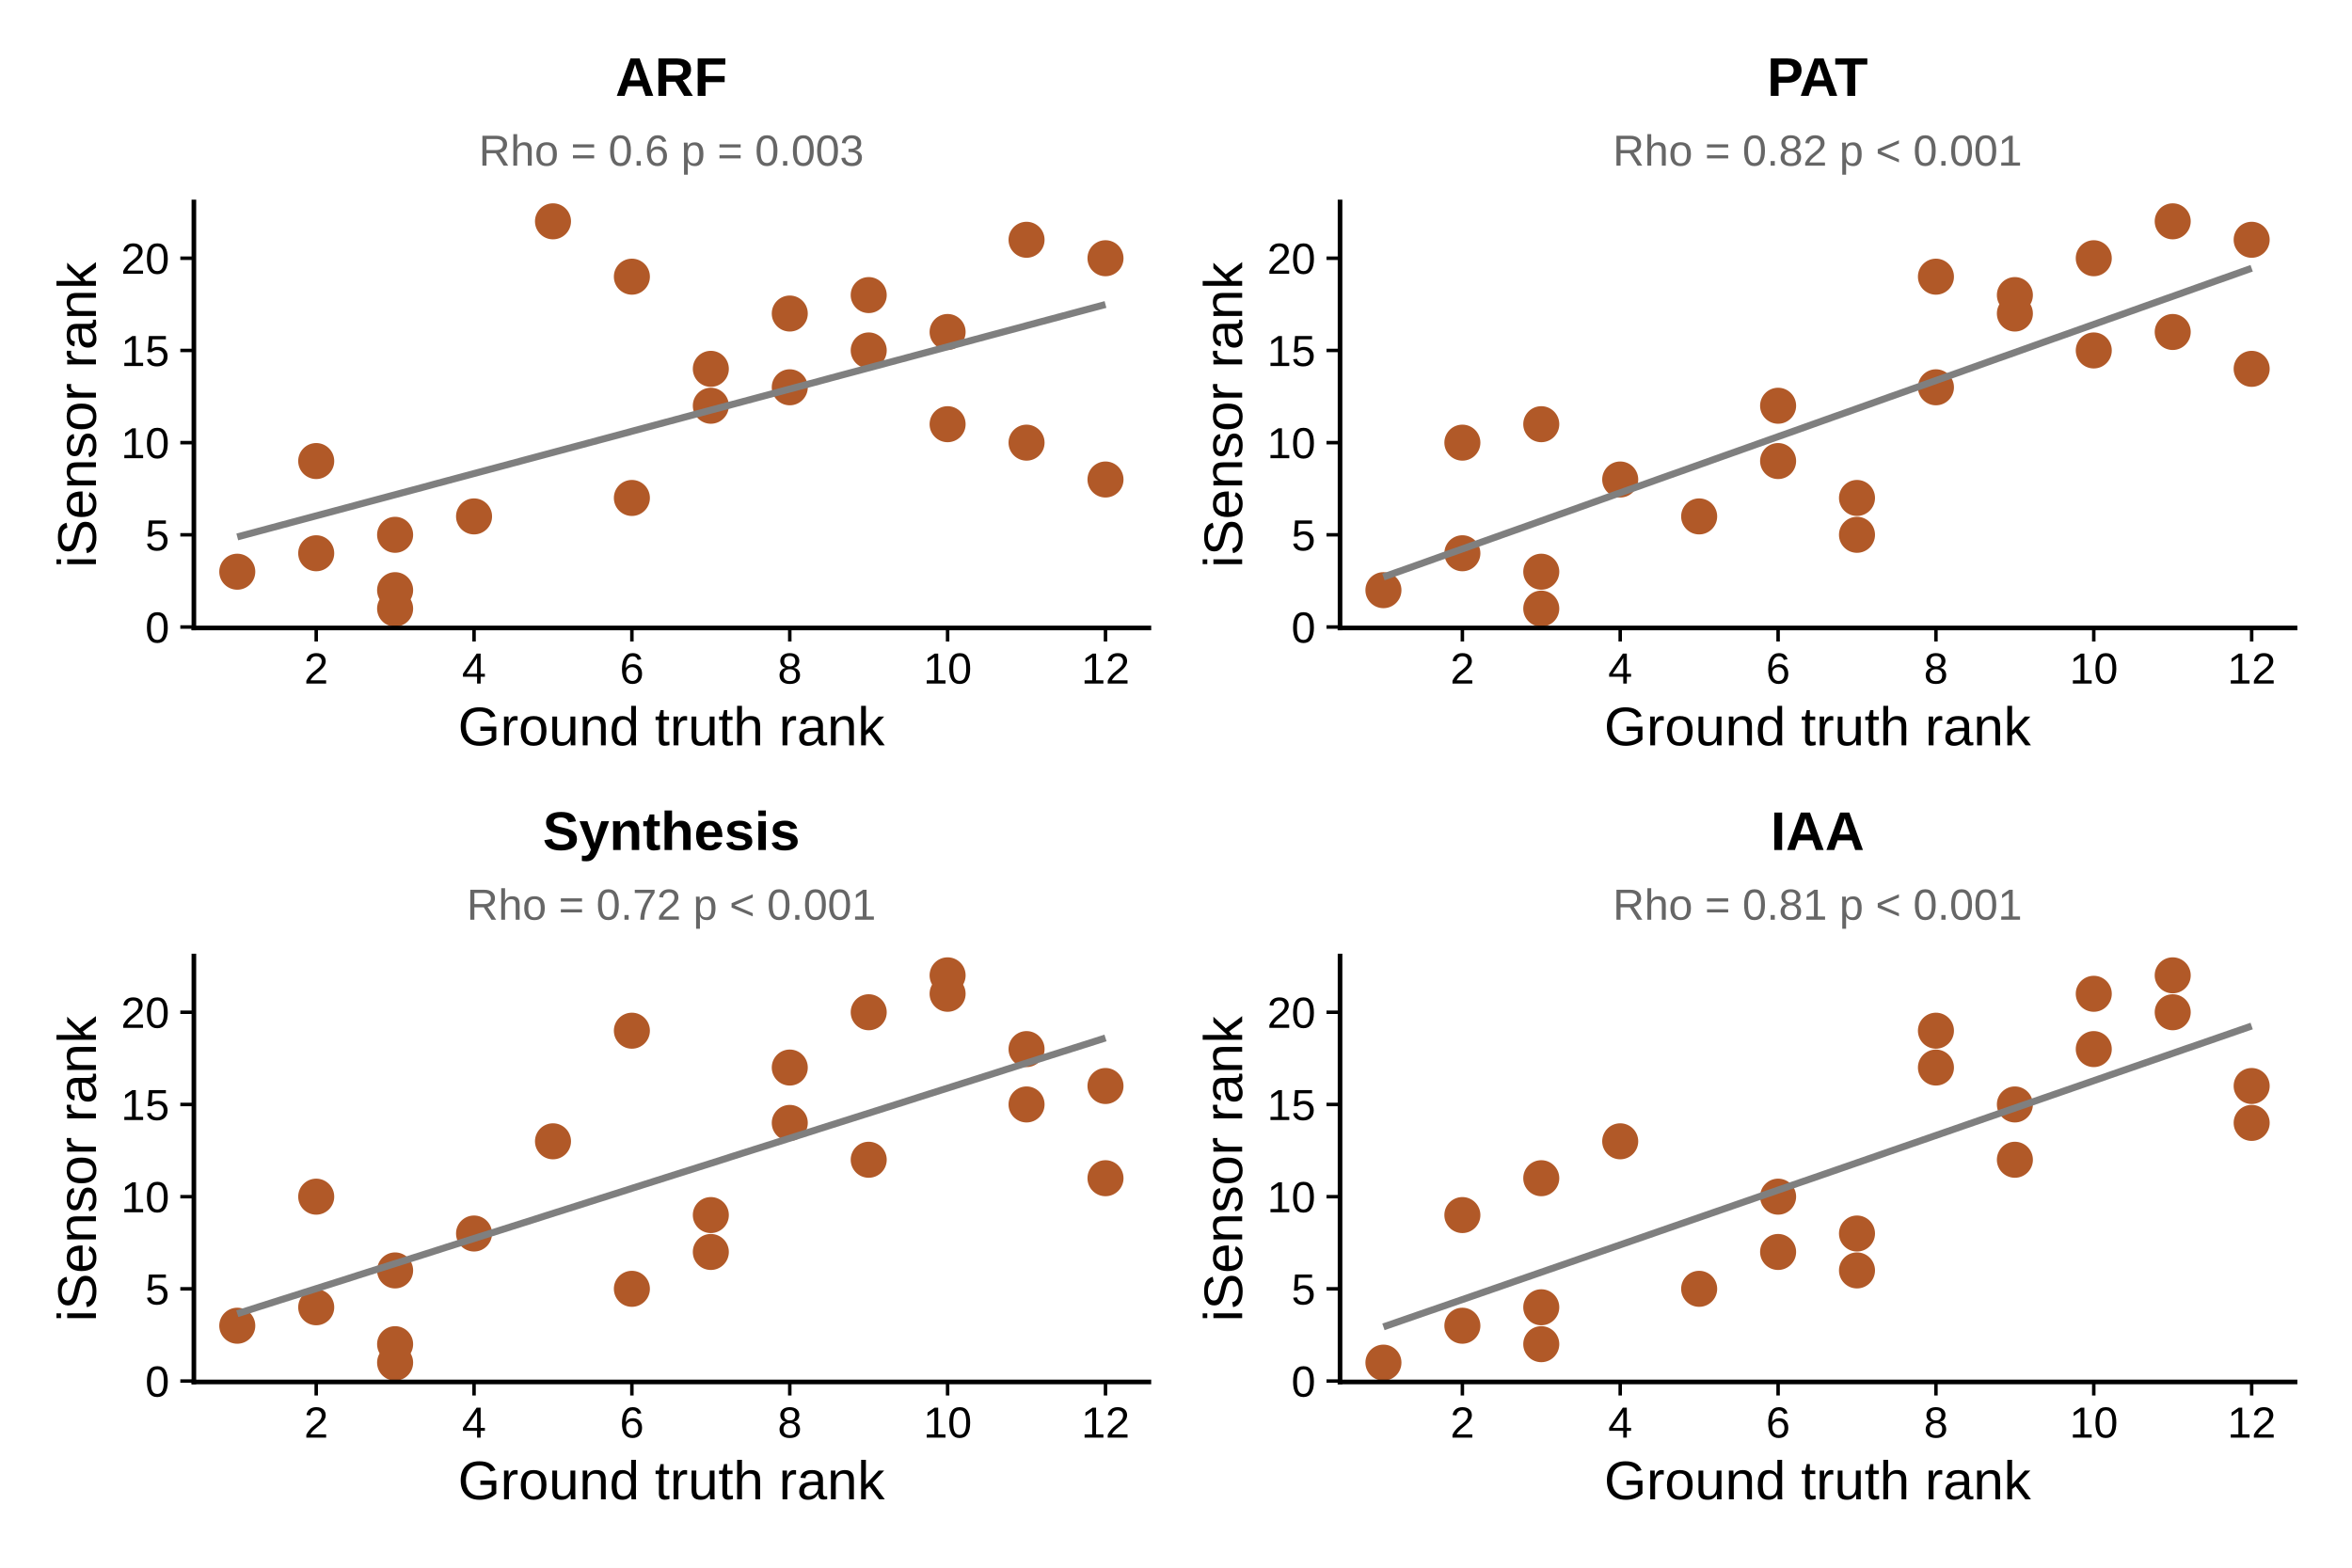
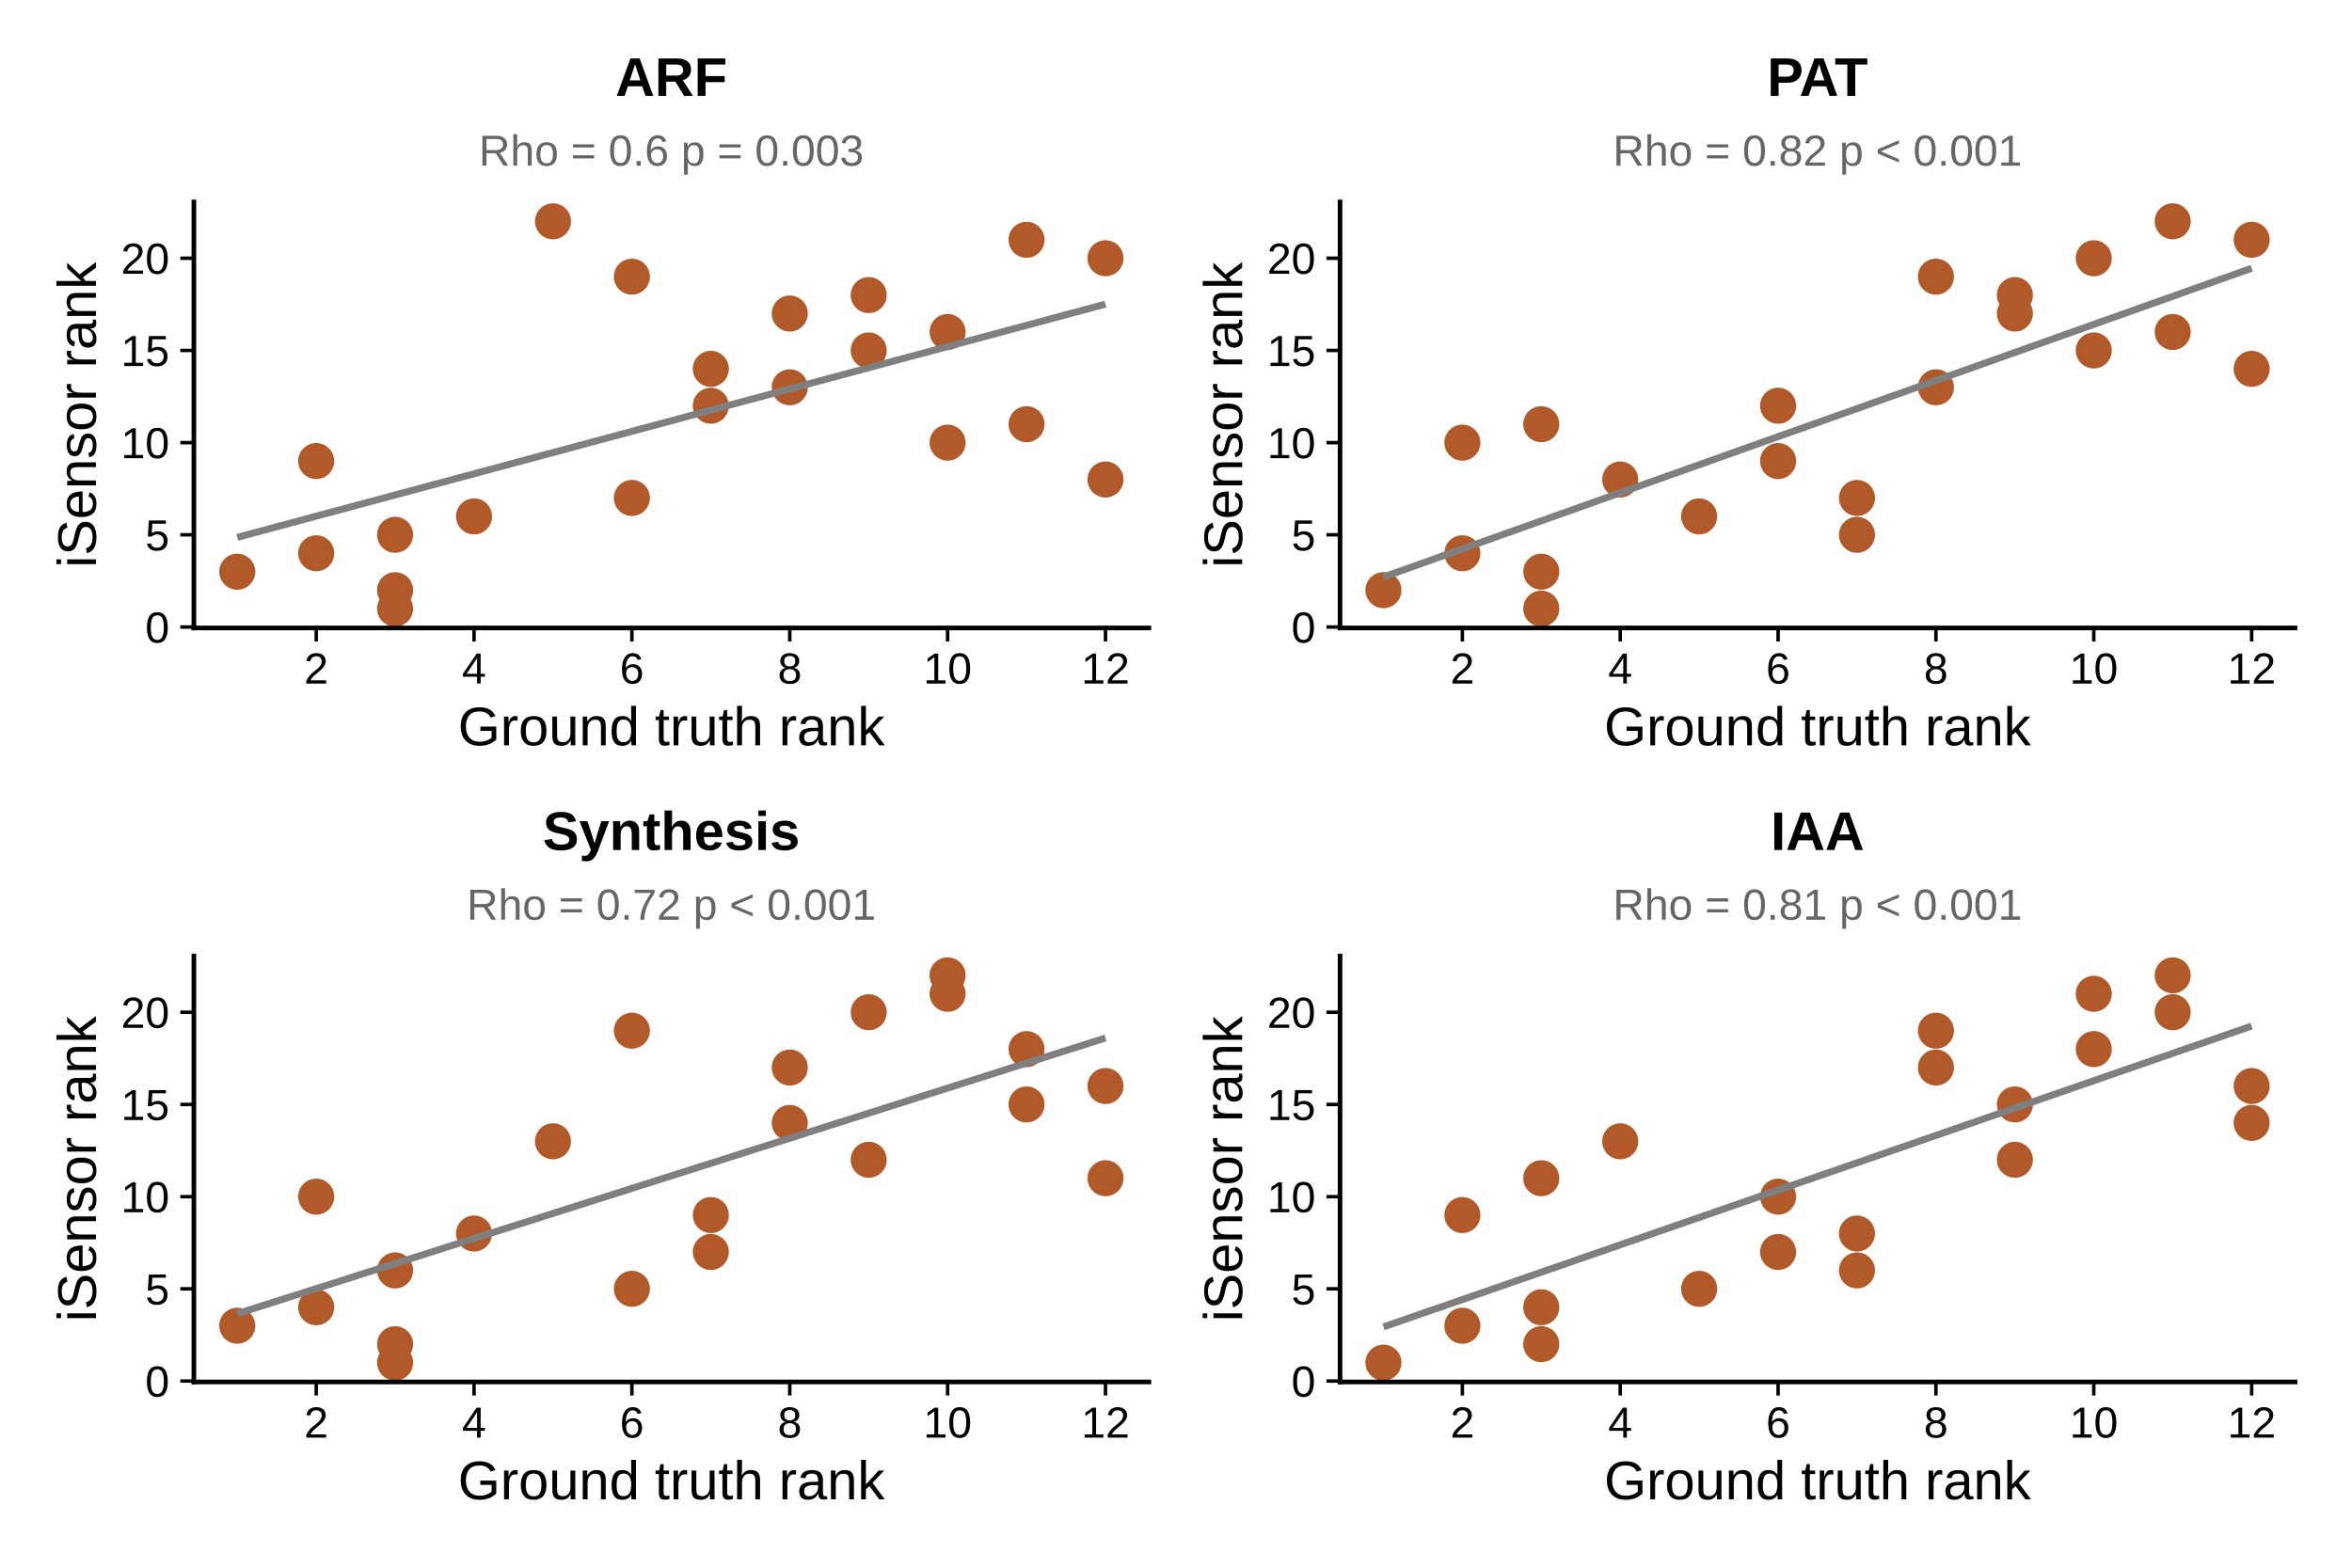
<svg xmlns="http://www.w3.org/2000/svg" width="432.00pt" height="288.00pt" viewBox="0 0 432.00 288.00">
  <g class="svglite">
    <defs>
      <style type="text/css">
    .svglite line, .svglite polyline, .svglite polygon, .svglite path, .svglite rect, .svglite circle {
      fill: none;
      stroke: #000000;
      stroke-linecap: round;
      stroke-linejoin: round;
      stroke-miterlimit: 10.00;
    }
    .svglite text {
      white-space: pre;
    }
    .svglite g.glyphgroup path {
      fill: inherit;
      stroke: none;
    }
  </style>
    </defs>
    <rect width="100%" height="100%" style="stroke: none; fill: #FFFFFF;" />
    <defs>
      <clipPath id="cpMC4wMHw0MzIuMDB8MC4wMHwyODguMDA=">
        <rect x="0.00" y="0.00" width="432.00" height="288.00" />
      </clipPath>
    </defs>
    <g clip-path="url(#cpMC4wMHw0MzIuMDB8MC4wMHwyODguMDA=)">
      <rect x="0.00" y="0.00" width="432.00" height="288.00" style="stroke-width: 1.07; stroke: #FFFFFF; fill: #FFFFFF;" />
    </g>
    <defs>
      <clipPath id="cpMzUuNjF8NDIxLjU0fDM3LjExfDI1My44OA==">
        <rect x="35.61" y="37.11" width="385.93" height="216.78" />
      </clipPath>
    </defs>
    <g clip-path="url(#cpMzUuNjF8NDIxLjU0fDM3LjExfDI1My44OA==)">
</g>
    <g clip-path="url(#cpMC4wMHw0MzIuMDB8MC4wMHwyODguMDA=)">
</g>
    <defs>
      <clipPath id="cpNS40OHwyMTYuMDB8NS40OHwxNDQuMDA=">
        <rect x="5.48" y="5.48" width="210.52" height="138.52" />
      </clipPath>
    </defs>
    <g clip-path="url(#cpNS40OHwyMTYuMDB8NS40OHwxNDQuMDA=)">
      <rect x="5.48" y="5.48" width="210.52" height="138.52" style="stroke-width: 0.97; stroke: #FFFFFF; fill: #FFFFFF;" />
    </g>
    <g clip-path="url(#cpMC4wMHw0MzIuMDB8MC4wMHwyODguMDA=)">
</g>
    <defs>
      <clipPath id="cpMjE2LjAwfDQyNi41Mnw1LjQ4fDE0NC4wMA==">
        <rect x="216.00" y="5.48" width="210.52" height="138.52" />
      </clipPath>
    </defs>
    <g clip-path="url(#cpMjE2LjAwfDQyNi41Mnw1LjQ4fDE0NC4wMA==)">
      <rect x="216.00" y="5.48" width="210.52" height="138.52" style="stroke-width: 0.97; stroke: #FFFFFF; fill: #FFFFFF;" />
    </g>
    <g clip-path="url(#cpMC4wMHw0MzIuMDB8MC4wMHwyODguMDA=)">
</g>
    <defs>
      <clipPath id="cpNS40OHwyMTYuMDB8MTQ0LjAwfDI4Mi41Mg==">
        <rect x="5.48" y="144.00" width="210.52" height="138.52" />
      </clipPath>
    </defs>
    <g clip-path="url(#cpNS40OHwyMTYuMDB8MTQ0LjAwfDI4Mi41Mg==)">
      <rect x="5.48" y="144.00" width="210.52" height="138.52" style="stroke-width: 0.97; stroke: #FFFFFF; fill: #FFFFFF;" />
    </g>
    <g clip-path="url(#cpMC4wMHw0MzIuMDB8MC4wMHwyODguMDA=)">
</g>
    <defs>
      <clipPath id="cpMjE2LjAwfDQyNi41MnwxNDQuMDB8MjgyLjUy">
        <rect x="216.00" y="144.00" width="210.52" height="138.52" />
      </clipPath>
    </defs>
    <g clip-path="url(#cpMjE2LjAwfDQyNi41MnwxNDQuMDB8MjgyLjUy)">
      <rect x="216.00" y="144.00" width="210.52" height="138.52" style="stroke-width: 0.97; stroke: #FFFFFF; fill: #FFFFFF;" />
    </g>
    <g clip-path="url(#cpMC4wMHw0MzIuMDB8MC4wMHwyODguMDA=)">
</g>
    <defs>
      <clipPath id="cpMzUuNjF8MjExLjAyfDM3LjExfDExNS4zNg==">
        <rect x="35.61" y="37.11" width="175.41" height="78.26" />
      </clipPath>
    </defs>
    <g clip-path="url(#cpMzUuNjF8MjExLjAyfDM3LjExfDExNS4zNg==)">
      <rect x="35.61" y="37.11" width="175.41" height="78.26" style="stroke-width: 0.97; stroke: none; fill: #FFFFFF;" />
      <circle cx="43.58" cy="105.03" r="2.99" style="stroke-width: 0.64; stroke: #B15928; fill: #B15928;" />
      <circle cx="58.08" cy="101.64" r="2.99" style="stroke-width: 0.64; stroke: #B15928; fill: #B15928;" />
      <circle cx="58.08" cy="84.70" r="2.99" style="stroke-width: 0.64; stroke: #B15928; fill: #B15928;" />
      <circle cx="72.57" cy="111.81" r="2.99" style="stroke-width: 0.64; stroke: #B15928; fill: #B15928;" />
      <circle cx="72.57" cy="108.42" r="2.99" style="stroke-width: 0.64; stroke: #B15928; fill: #B15928;" />
      <circle cx="72.57" cy="98.25" r="2.99" style="stroke-width: 0.64; stroke: #B15928; fill: #B15928;" />
      <circle cx="87.07" cy="94.87" r="2.99" style="stroke-width: 0.64; stroke: #B15928; fill: #B15928;" />
      <circle cx="101.57" cy="40.66" r="2.99" style="stroke-width: 0.64; stroke: #B15928; fill: #B15928;" />
      <circle cx="116.06" cy="91.48" r="2.99" style="stroke-width: 0.64; stroke: #B15928; fill: #B15928;" />
      <circle cx="116.06" cy="50.83" r="2.99" style="stroke-width: 0.64; stroke: #B15928; fill: #B15928;" />
      <circle cx="130.56" cy="67.76" r="2.99" style="stroke-width: 0.64; stroke: #B15928; fill: #B15928;" />
      <circle cx="130.56" cy="74.54" r="2.99" style="stroke-width: 0.64; stroke: #B15928; fill: #B15928;" />
      <circle cx="145.06" cy="57.60" r="2.99" style="stroke-width: 0.64; stroke: #B15928; fill: #B15928;" />
      <circle cx="145.06" cy="71.15" r="2.99" style="stroke-width: 0.64; stroke: #B15928; fill: #B15928;" />
      <circle cx="159.56" cy="54.21" r="2.99" style="stroke-width: 0.64; stroke: #B15928; fill: #B15928;" />
      <circle cx="159.56" cy="64.38" r="2.99" style="stroke-width: 0.64; stroke: #B15928; fill: #B15928;" />
-       <circle cx="174.05" cy="77.93" r="2.99" style="stroke-width: 0.64; stroke: #B15928; fill: #B15928;" />
+       <circle cx="174.05" cy="81.32" r="2.99" style="stroke-width: 0.64; stroke: #B15928; fill: #B15928;" />
      <circle cx="174.05" cy="60.99" r="2.99" style="stroke-width: 0.64; stroke: #B15928; fill: #B15928;" />
-       <circle cx="188.55" cy="81.32" r="2.99" style="stroke-width: 0.64; stroke: #B15928; fill: #B15928;" />
+       <circle cx="188.55" cy="77.93" r="2.99" style="stroke-width: 0.64; stroke: #B15928; fill: #B15928;" />
      <circle cx="188.55" cy="44.05" r="2.99" style="stroke-width: 0.64; stroke: #B15928; fill: #B15928;" />
      <circle cx="203.05" cy="88.09" r="2.99" style="stroke-width: 0.64; stroke: #B15928; fill: #B15928;" />
      <circle cx="203.05" cy="47.44" r="2.99" style="stroke-width: 0.64; stroke: #B15928; fill: #B15928;" />
-       <polyline points="43.58,98.64 45.60,98.10 47.62,97.56 49.64,97.02 51.65,96.48 53.67,95.94 55.69,95.40 57.71,94.86 59.73,94.32 61.75,93.78 63.77,93.24 65.78,92.70 67.80,92.16 69.82,91.62 71.84,91.08 73.86,90.54 75.88,90.00 77.90,89.46 79.91,88.91 81.93,88.37 83.95,87.83 85.97,87.29 87.99,86.75 90.01,86.21 92.03,85.67 94.04,85.13 96.06,84.59 98.08,84.05 100.10,83.51 102.12,82.97 104.14,82.43 106.16,81.89 108.17,81.35 110.19,80.81 112.21,80.27 114.23,79.73 116.25,79.18 118.27,78.64 120.29,78.10 122.30,77.56 124.32,77.02 126.34,76.48 128.36,75.94 130.38,75.40 132.40,74.86 134.41,74.32 136.43,73.78 138.45,73.24 140.47,72.70 142.49,72.16 144.51,71.62 146.53,71.08 148.54,70.54 150.56,70.00 152.58,69.45 154.60,68.91 156.62,68.37 158.64,67.83 160.66,67.29 162.67,66.75 164.69,66.21 166.71,65.67 168.73,65.13 170.75,64.59 172.77,64.05 174.79,63.51 176.80,62.97 178.82,62.43 180.84,61.89 182.86,61.35 184.88,60.81 186.90,60.27 188.92,59.72 190.93,59.18 192.95,58.64 194.97,58.10 196.99,57.56 199.01,57.02 201.03,56.48 203.05,55.94 " style="stroke-width: 1.28; stroke: #7F7F7F; stroke-linecap: butt;" />
+       <polyline points="43.58,98.72 45.60,98.18 47.62,97.64 49.64,97.09 51.65,96.55 53.67,96.01 55.69,95.47 57.71,94.92 59.73,94.38 61.75,93.84 63.77,93.30 65.78,92.75 67.80,92.21 69.82,91.67 71.84,91.13 73.86,90.58 75.88,90.04 77.90,89.50 79.91,88.96 81.93,88.42 83.95,87.87 85.97,87.33 87.99,86.79 90.01,86.25 92.03,85.70 94.04,85.16 96.06,84.62 98.08,84.08 100.10,83.53 102.12,82.99 104.14,82.45 106.16,81.91 108.17,81.36 110.19,80.82 112.21,80.28 114.23,79.74 116.25,79.19 118.27,78.65 120.29,78.11 122.30,77.57 124.32,77.03 126.34,76.48 128.36,75.94 130.38,75.40 132.40,74.86 134.41,74.31 136.43,73.77 138.45,73.23 140.47,72.69 142.49,72.14 144.51,71.60 146.53,71.06 148.54,70.52 150.56,69.97 152.58,69.43 154.60,68.89 156.62,68.35 158.64,67.80 160.66,67.26 162.67,66.72 164.69,66.18 166.71,65.64 168.73,65.09 170.75,64.55 172.77,64.01 174.79,63.47 176.80,62.92 178.82,62.38 180.84,61.84 182.86,61.30 184.88,60.75 186.90,60.21 188.92,59.67 190.93,59.13 192.95,58.58 194.97,58.04 196.99,57.50 199.01,56.96 201.03,56.41 203.05,55.87 " style="stroke-width: 1.28; stroke: #7F7F7F; stroke-linecap: butt;" />
    </g>
    <g clip-path="url(#cpMC4wMHw0MzIuMDB8MC4wMHwyODguMDA=)">
      <polyline points="35.61,115.36 35.61,37.11 " style="stroke-width: 0.85; stroke-linecap: square;" />
      <text x="31.12" y="118.06" text-anchor="end" style="font-size: 8.00px; font-family: &quot;Arial&quot;;" textLength="4.45px" lengthAdjust="spacingAndGlyphs">0</text>
      <text x="31.12" y="101.12" text-anchor="end" style="font-size: 8.00px; font-family: &quot;Arial&quot;;" textLength="4.45px" lengthAdjust="spacingAndGlyphs">5</text>
      <text x="31.12" y="84.18" text-anchor="end" style="font-size: 8.00px; font-family: &quot;Arial&quot;;" textLength="8.91px" lengthAdjust="spacingAndGlyphs">10</text>
      <text x="31.12" y="67.24" text-anchor="end" style="font-size: 8.00px; font-family: &quot;Arial&quot;;" textLength="8.91px" lengthAdjust="spacingAndGlyphs">15</text>
      <text x="31.12" y="50.30" text-anchor="end" style="font-size: 8.00px; font-family: &quot;Arial&quot;;" textLength="8.91px" lengthAdjust="spacingAndGlyphs">20</text>
      <polyline points="33.12,115.19 35.61,115.19 " style="stroke-width: 0.64; stroke-linecap: butt;" />
      <polyline points="33.12,98.25 35.61,98.25 " style="stroke-width: 0.64; stroke-linecap: butt;" />
      <polyline points="33.12,81.32 35.61,81.32 " style="stroke-width: 0.64; stroke-linecap: butt;" />
      <polyline points="33.12,64.38 35.61,64.38 " style="stroke-width: 0.64; stroke-linecap: butt;" />
      <polyline points="33.12,47.44 35.61,47.44 " style="stroke-width: 0.64; stroke-linecap: butt;" />
      <polyline points="35.61,115.36 211.02,115.36 " style="stroke-width: 0.85; stroke-linecap: square;" />
      <polyline points="58.08,117.85 58.08,115.36 " style="stroke-width: 0.64; stroke-linecap: butt;" />
      <polyline points="87.07,117.85 87.07,115.36 " style="stroke-width: 0.64; stroke-linecap: butt;" />
      <polyline points="116.06,117.85 116.06,115.36 " style="stroke-width: 0.64; stroke-linecap: butt;" />
      <polyline points="145.06,117.85 145.06,115.36 " style="stroke-width: 0.64; stroke-linecap: butt;" />
      <polyline points="174.05,117.85 174.05,115.36 " style="stroke-width: 0.64; stroke-linecap: butt;" />
      <polyline points="203.05,117.85 203.05,115.36 " style="stroke-width: 0.64; stroke-linecap: butt;" />
      <text x="58.08" y="125.58" text-anchor="middle" style="font-size: 8.00px; font-family: &quot;Arial&quot;;" textLength="4.45px" lengthAdjust="spacingAndGlyphs">2</text>
      <text x="87.07" y="125.58" text-anchor="middle" style="font-size: 8.00px; font-family: &quot;Arial&quot;;" textLength="4.45px" lengthAdjust="spacingAndGlyphs">4</text>
      <text x="116.06" y="125.58" text-anchor="middle" style="font-size: 8.00px; font-family: &quot;Arial&quot;;" textLength="4.45px" lengthAdjust="spacingAndGlyphs">6</text>
      <text x="145.06" y="125.58" text-anchor="middle" style="font-size: 8.00px; font-family: &quot;Arial&quot;;" textLength="4.45px" lengthAdjust="spacingAndGlyphs">8</text>
      <text x="174.05" y="125.58" text-anchor="middle" style="font-size: 8.00px; font-family: &quot;Arial&quot;;" textLength="8.91px" lengthAdjust="spacingAndGlyphs">10</text>
      <text x="203.05" y="125.58" text-anchor="middle" style="font-size: 8.00px; font-family: &quot;Arial&quot;;" textLength="8.91px" lengthAdjust="spacingAndGlyphs">12</text>
      <text x="123.31" y="136.92" text-anchor="middle" style="font-size: 10.00px; font-family: &quot;Arial&quot;;" textLength="78.39px" lengthAdjust="spacingAndGlyphs">Ground truth rank</text>
      <text transform="translate(17.62,76.23) rotate(-90)" text-anchor="middle" style="font-size: 10.00px; font-family: &quot;Arial&quot;;" textLength="56.14px" lengthAdjust="spacingAndGlyphs">iSensor rank</text>
      <text x="123.31" y="30.44" text-anchor="middle" style="font-size: 8.00px;fill: #666666; font-family: &quot;Arial&quot;;" textLength="75.17px" lengthAdjust="spacingAndGlyphs">Rho = 0.6   p = 0.003</text>
      <text x="123.31" y="17.62" text-anchor="middle" style="font-size: 10.00px; font-weight: bold; font-family: &quot;Arial&quot;;" textLength="20.55px" lengthAdjust="spacingAndGlyphs">ARF</text>
    </g>
    <defs>
      <clipPath id="cpMjQ2LjEzfDQyMS41NHwzNy4xMXwxMTUuMzY=">
        <rect x="246.13" y="37.11" width="175.41" height="78.26" />
      </clipPath>
    </defs>
    <g clip-path="url(#cpMjQ2LjEzfDQyMS41NHwzNy4xMXwxMTUuMzY=)">
      <rect x="246.13" y="37.11" width="175.41" height="78.26" style="stroke-width: 0.97; stroke: none; fill: #FFFFFF;" />
      <circle cx="254.10" cy="108.42" r="2.99" style="stroke-width: 0.64; stroke: #B15928; fill: #B15928;" />
      <circle cx="268.60" cy="101.64" r="2.99" style="stroke-width: 0.64; stroke: #B15928; fill: #B15928;" />
      <circle cx="268.60" cy="81.32" r="2.99" style="stroke-width: 0.64; stroke: #B15928; fill: #B15928;" />
      <circle cx="283.09" cy="105.03" r="2.99" style="stroke-width: 0.64; stroke: #B15928; fill: #B15928;" />
      <circle cx="283.09" cy="111.81" r="2.99" style="stroke-width: 0.64; stroke: #B15928; fill: #B15928;" />
      <circle cx="283.09" cy="77.93" r="2.99" style="stroke-width: 0.64; stroke: #B15928; fill: #B15928;" />
      <circle cx="297.59" cy="88.09" r="2.99" style="stroke-width: 0.64; stroke: #B15928; fill: #B15928;" />
      <circle cx="312.09" cy="94.87" r="2.99" style="stroke-width: 0.64; stroke: #B15928; fill: #B15928;" />
      <circle cx="326.59" cy="74.54" r="2.99" style="stroke-width: 0.64; stroke: #B15928; fill: #B15928;" />
      <circle cx="326.59" cy="84.70" r="2.99" style="stroke-width: 0.64; stroke: #B15928; fill: #B15928;" />
      <circle cx="341.08" cy="91.48" r="2.99" style="stroke-width: 0.64; stroke: #B15928; fill: #B15928;" />
      <circle cx="341.08" cy="98.25" r="2.99" style="stroke-width: 0.64; stroke: #B15928; fill: #B15928;" />
      <circle cx="355.58" cy="50.83" r="2.99" style="stroke-width: 0.64; stroke: #B15928; fill: #B15928;" />
      <circle cx="355.58" cy="71.15" r="2.99" style="stroke-width: 0.64; stroke: #B15928; fill: #B15928;" />
      <circle cx="370.08" cy="54.21" r="2.99" style="stroke-width: 0.64; stroke: #B15928; fill: #B15928;" />
      <circle cx="370.08" cy="57.60" r="2.99" style="stroke-width: 0.64; stroke: #B15928; fill: #B15928;" />
      <circle cx="384.57" cy="64.38" r="2.99" style="stroke-width: 0.64; stroke: #B15928; fill: #B15928;" />
      <circle cx="384.57" cy="47.44" r="2.99" style="stroke-width: 0.64; stroke: #B15928; fill: #B15928;" />
      <circle cx="399.07" cy="60.99" r="2.99" style="stroke-width: 0.64; stroke: #B15928; fill: #B15928;" />
      <circle cx="399.07" cy="40.66" r="2.99" style="stroke-width: 0.64; stroke: #B15928; fill: #B15928;" />
      <circle cx="413.57" cy="67.76" r="2.99" style="stroke-width: 0.64; stroke: #B15928; fill: #B15928;" />
      <circle cx="413.57" cy="44.05" r="2.99" style="stroke-width: 0.64; stroke: #B15928; fill: #B15928;" />
      <polyline points="254.10,106.00 256.12,105.28 258.14,104.57 260.16,103.85 262.18,103.13 264.19,102.41 266.21,101.69 268.23,100.98 270.25,100.26 272.27,99.54 274.29,98.82 276.31,98.10 278.32,97.39 280.34,96.67 282.36,95.95 284.38,95.23 286.40,94.51 288.42,93.80 290.43,93.08 292.45,92.36 294.47,91.64 296.49,90.92 298.51,90.21 300.53,89.49 302.55,88.77 304.56,88.05 306.58,87.33 308.60,86.62 310.62,85.90 312.64,85.18 314.66,84.46 316.68,83.74 318.69,83.03 320.71,82.31 322.73,81.59 324.75,80.87 326.77,80.15 328.79,79.44 330.81,78.72 332.82,78.00 334.84,77.28 336.86,76.56 338.88,75.85 340.90,75.13 342.92,74.41 344.94,73.69 346.95,72.97 348.97,72.26 350.99,71.54 353.01,70.82 355.03,70.10 357.05,69.38 359.07,68.67 361.08,67.95 363.10,67.23 365.12,66.51 367.14,65.79 369.16,65.08 371.18,64.36 373.20,63.64 375.21,62.92 377.23,62.20 379.25,61.49 381.27,60.77 383.29,60.05 385.31,59.33 387.32,58.61 389.34,57.90 391.36,57.18 393.38,56.46 395.40,55.74 397.42,55.02 399.44,54.31 401.45,53.59 403.47,52.87 405.49,52.15 407.51,51.43 409.53,50.72 411.55,50.00 413.57,49.28 " style="stroke-width: 1.28; stroke: #7F7F7F; stroke-linecap: butt;" />
    </g>
    <g clip-path="url(#cpMC4wMHw0MzIuMDB8MC4wMHwyODguMDA=)">
      <polyline points="246.13,115.36 246.13,37.11 " style="stroke-width: 0.85; stroke-linecap: square;" />
      <text x="241.64" y="118.06" text-anchor="end" style="font-size: 8.00px; font-family: &quot;Arial&quot;;" textLength="4.45px" lengthAdjust="spacingAndGlyphs">0</text>
      <text x="241.64" y="101.12" text-anchor="end" style="font-size: 8.00px; font-family: &quot;Arial&quot;;" textLength="4.45px" lengthAdjust="spacingAndGlyphs">5</text>
      <text x="241.64" y="84.18" text-anchor="end" style="font-size: 8.00px; font-family: &quot;Arial&quot;;" textLength="8.91px" lengthAdjust="spacingAndGlyphs">10</text>
      <text x="241.64" y="67.24" text-anchor="end" style="font-size: 8.00px; font-family: &quot;Arial&quot;;" textLength="8.91px" lengthAdjust="spacingAndGlyphs">15</text>
      <text x="241.64" y="50.30" text-anchor="end" style="font-size: 8.00px; font-family: &quot;Arial&quot;;" textLength="8.91px" lengthAdjust="spacingAndGlyphs">20</text>
      <polyline points="243.64,115.19 246.13,115.19 " style="stroke-width: 0.64; stroke-linecap: butt;" />
      <polyline points="243.64,98.25 246.13,98.25 " style="stroke-width: 0.64; stroke-linecap: butt;" />
      <polyline points="243.64,81.32 246.13,81.32 " style="stroke-width: 0.64; stroke-linecap: butt;" />
      <polyline points="243.64,64.38 246.13,64.38 " style="stroke-width: 0.64; stroke-linecap: butt;" />
      <polyline points="243.64,47.44 246.13,47.44 " style="stroke-width: 0.64; stroke-linecap: butt;" />
      <polyline points="246.13,115.36 421.54,115.36 " style="stroke-width: 0.85; stroke-linecap: square;" />
      <polyline points="268.60,117.85 268.60,115.36 " style="stroke-width: 0.64; stroke-linecap: butt;" />
      <polyline points="297.59,117.85 297.59,115.36 " style="stroke-width: 0.64; stroke-linecap: butt;" />
      <polyline points="326.59,117.85 326.59,115.36 " style="stroke-width: 0.64; stroke-linecap: butt;" />
      <polyline points="355.58,117.85 355.58,115.36 " style="stroke-width: 0.64; stroke-linecap: butt;" />
      <polyline points="384.57,117.85 384.57,115.36 " style="stroke-width: 0.64; stroke-linecap: butt;" />
      <polyline points="413.57,117.85 413.57,115.36 " style="stroke-width: 0.64; stroke-linecap: butt;" />
      <text x="268.60" y="125.58" text-anchor="middle" style="font-size: 8.00px; font-family: &quot;Arial&quot;;" textLength="4.45px" lengthAdjust="spacingAndGlyphs">2</text>
      <text x="297.59" y="125.58" text-anchor="middle" style="font-size: 8.00px; font-family: &quot;Arial&quot;;" textLength="4.45px" lengthAdjust="spacingAndGlyphs">4</text>
      <text x="326.59" y="125.58" text-anchor="middle" style="font-size: 8.00px; font-family: &quot;Arial&quot;;" textLength="4.45px" lengthAdjust="spacingAndGlyphs">6</text>
      <text x="355.58" y="125.58" text-anchor="middle" style="font-size: 8.00px; font-family: &quot;Arial&quot;;" textLength="4.45px" lengthAdjust="spacingAndGlyphs">8</text>
      <text x="384.57" y="125.58" text-anchor="middle" style="font-size: 8.00px; font-family: &quot;Arial&quot;;" textLength="8.91px" lengthAdjust="spacingAndGlyphs">10</text>
      <text x="413.57" y="125.58" text-anchor="middle" style="font-size: 8.00px; font-family: &quot;Arial&quot;;" textLength="8.91px" lengthAdjust="spacingAndGlyphs">12</text>
      <text x="333.83" y="136.92" text-anchor="middle" style="font-size: 10.00px; font-family: &quot;Arial&quot;;" textLength="78.39px" lengthAdjust="spacingAndGlyphs">Ground truth rank</text>
      <text transform="translate(228.15,76.23) rotate(-90)" text-anchor="middle" style="font-size: 10.00px; font-family: &quot;Arial&quot;;" textLength="56.14px" lengthAdjust="spacingAndGlyphs">iSensor rank</text>
      <text x="333.83" y="30.44" text-anchor="middle" style="font-size: 8.00px;fill: #666666; font-family: &quot;Arial&quot;;" textLength="79.62px" lengthAdjust="spacingAndGlyphs">Rho = 0.82   p &lt; 0.001</text>
      <text x="333.83" y="17.62" text-anchor="middle" style="font-size: 10.00px; font-weight: bold; font-family: &quot;Arial&quot;;" textLength="18.53px" lengthAdjust="spacingAndGlyphs">PAT</text>
    </g>
    <defs>
      <clipPath id="cpMzUuNjF8MjExLjAyfDE3NS42M3wyNTMuODg=">
        <rect x="35.61" y="175.63" width="175.41" height="78.26" />
      </clipPath>
    </defs>
    <g clip-path="url(#cpMzUuNjF8MjExLjAyfDE3NS42M3wyNTMuODg=)">
      <rect x="35.61" y="175.63" width="175.41" height="78.26" style="stroke-width: 0.97; stroke: none; fill: #FFFFFF;" />
      <circle cx="43.58" cy="243.55" r="2.99" style="stroke-width: 0.64; stroke: #B15928; fill: #B15928;" />
      <circle cx="58.08" cy="240.16" r="2.99" style="stroke-width: 0.64; stroke: #B15928; fill: #B15928;" />
      <circle cx="58.08" cy="219.84" r="2.99" style="stroke-width: 0.64; stroke: #B15928; fill: #B15928;" />
      <circle cx="72.57" cy="250.33" r="2.99" style="stroke-width: 0.64; stroke: #B15928; fill: #B15928;" />
      <circle cx="72.57" cy="246.94" r="2.99" style="stroke-width: 0.64; stroke: #B15928; fill: #B15928;" />
      <circle cx="72.57" cy="233.39" r="2.99" style="stroke-width: 0.64; stroke: #B15928; fill: #B15928;" />
      <circle cx="87.07" cy="226.61" r="2.99" style="stroke-width: 0.64; stroke: #B15928; fill: #B15928;" />
      <circle cx="101.57" cy="209.67" r="2.99" style="stroke-width: 0.64; stroke: #B15928; fill: #B15928;" />
      <circle cx="116.06" cy="236.77" r="2.99" style="stroke-width: 0.64; stroke: #B15928; fill: #B15928;" />
      <circle cx="116.06" cy="189.35" r="2.99" style="stroke-width: 0.64; stroke: #B15928; fill: #B15928;" />
      <circle cx="130.56" cy="230.00" r="2.99" style="stroke-width: 0.64; stroke: #B15928; fill: #B15928;" />
      <circle cx="130.56" cy="223.22" r="2.99" style="stroke-width: 0.64; stroke: #B15928; fill: #B15928;" />
      <circle cx="145.06" cy="196.12" r="2.99" style="stroke-width: 0.64; stroke: #B15928; fill: #B15928;" />
      <circle cx="145.06" cy="206.29" r="2.99" style="stroke-width: 0.64; stroke: #B15928; fill: #B15928;" />
      <circle cx="159.56" cy="185.96" r="2.99" style="stroke-width: 0.64; stroke: #B15928; fill: #B15928;" />
      <circle cx="159.56" cy="213.06" r="2.99" style="stroke-width: 0.64; stroke: #B15928; fill: #B15928;" />
      <circle cx="174.05" cy="182.57" r="2.99" style="stroke-width: 0.64; stroke: #B15928; fill: #B15928;" />
      <circle cx="174.05" cy="179.18" r="2.99" style="stroke-width: 0.64; stroke: #B15928; fill: #B15928;" />
      <circle cx="188.55" cy="202.90" r="2.99" style="stroke-width: 0.64; stroke: #B15928; fill: #B15928;" />
      <circle cx="188.55" cy="192.73" r="2.99" style="stroke-width: 0.64; stroke: #B15928; fill: #B15928;" />
      <circle cx="203.05" cy="216.45" r="2.99" style="stroke-width: 0.64; stroke: #B15928; fill: #B15928;" />
      <circle cx="203.05" cy="199.51" r="2.99" style="stroke-width: 0.64; stroke: #B15928; fill: #B15928;" />
      <polyline points="43.58,241.34 45.60,240.70 47.62,240.05 49.64,239.41 51.65,238.77 53.67,238.13 55.69,237.49 57.71,236.85 59.73,236.21 61.75,235.57 63.77,234.93 65.78,234.28 67.80,233.64 69.82,233.00 71.84,232.36 73.86,231.72 75.88,231.08 77.90,230.44 79.91,229.80 81.93,229.15 83.95,228.51 85.97,227.87 87.99,227.23 90.01,226.59 92.03,225.95 94.04,225.31 96.06,224.67 98.08,224.03 100.10,223.38 102.12,222.74 104.14,222.10 106.16,221.46 108.17,220.82 110.19,220.18 112.21,219.54 114.23,218.90 116.25,218.25 118.27,217.61 120.29,216.97 122.30,216.33 124.32,215.69 126.34,215.05 128.36,214.41 130.38,213.77 132.40,213.13 134.41,212.48 136.43,211.84 138.45,211.20 140.47,210.56 142.49,209.92 144.51,209.28 146.53,208.64 148.54,208.00 150.56,207.35 152.58,206.71 154.60,206.07 156.62,205.43 158.64,204.79 160.66,204.15 162.67,203.51 164.69,202.87 166.71,202.23 168.73,201.58 170.75,200.94 172.77,200.30 174.79,199.66 176.80,199.02 178.82,198.38 180.84,197.74 182.86,197.10 184.88,196.45 186.90,195.81 188.92,195.17 190.93,194.53 192.95,193.89 194.97,193.25 196.99,192.61 199.01,191.97 201.03,191.33 203.05,190.68 " style="stroke-width: 1.28; stroke: #7F7F7F; stroke-linecap: butt;" />
    </g>
    <g clip-path="url(#cpMC4wMHw0MzIuMDB8MC4wMHwyODguMDA=)">
      <polyline points="35.61,253.88 35.61,175.63 " style="stroke-width: 0.85; stroke-linecap: square;" />
      <text x="31.12" y="256.58" text-anchor="end" style="font-size: 8.00px; font-family: &quot;Arial&quot;;" textLength="4.45px" lengthAdjust="spacingAndGlyphs">0</text>
      <text x="31.12" y="239.64" text-anchor="end" style="font-size: 8.00px; font-family: &quot;Arial&quot;;" textLength="4.45px" lengthAdjust="spacingAndGlyphs">5</text>
      <text x="31.12" y="222.70" text-anchor="end" style="font-size: 8.00px; font-family: &quot;Arial&quot;;" textLength="8.91px" lengthAdjust="spacingAndGlyphs">10</text>
      <text x="31.12" y="205.76" text-anchor="end" style="font-size: 8.00px; font-family: &quot;Arial&quot;;" textLength="8.91px" lengthAdjust="spacingAndGlyphs">15</text>
      <text x="31.12" y="188.82" text-anchor="end" style="font-size: 8.00px; font-family: &quot;Arial&quot;;" textLength="8.91px" lengthAdjust="spacingAndGlyphs">20</text>
      <polyline points="33.12,253.71 35.61,253.71 " style="stroke-width: 0.64; stroke-linecap: butt;" />
      <polyline points="33.12,236.77 35.61,236.77 " style="stroke-width: 0.64; stroke-linecap: butt;" />
      <polyline points="33.12,219.84 35.61,219.84 " style="stroke-width: 0.64; stroke-linecap: butt;" />
      <polyline points="33.12,202.90 35.61,202.90 " style="stroke-width: 0.64; stroke-linecap: butt;" />
      <polyline points="33.12,185.96 35.61,185.96 " style="stroke-width: 0.64; stroke-linecap: butt;" />
      <polyline points="35.61,253.88 211.02,253.88 " style="stroke-width: 0.85; stroke-linecap: square;" />
      <polyline points="58.08,256.37 58.08,253.88 " style="stroke-width: 0.64; stroke-linecap: butt;" />
      <polyline points="87.07,256.37 87.07,253.88 " style="stroke-width: 0.64; stroke-linecap: butt;" />
      <polyline points="116.06,256.37 116.06,253.88 " style="stroke-width: 0.64; stroke-linecap: butt;" />
      <polyline points="145.06,256.37 145.06,253.88 " style="stroke-width: 0.64; stroke-linecap: butt;" />
      <polyline points="174.05,256.37 174.05,253.88 " style="stroke-width: 0.64; stroke-linecap: butt;" />
      <polyline points="203.05,256.37 203.05,253.88 " style="stroke-width: 0.64; stroke-linecap: butt;" />
      <text x="58.08" y="264.10" text-anchor="middle" style="font-size: 8.00px; font-family: &quot;Arial&quot;;" textLength="4.45px" lengthAdjust="spacingAndGlyphs">2</text>
      <text x="87.07" y="264.10" text-anchor="middle" style="font-size: 8.00px; font-family: &quot;Arial&quot;;" textLength="4.45px" lengthAdjust="spacingAndGlyphs">4</text>
      <text x="116.06" y="264.10" text-anchor="middle" style="font-size: 8.00px; font-family: &quot;Arial&quot;;" textLength="4.45px" lengthAdjust="spacingAndGlyphs">6</text>
      <text x="145.06" y="264.10" text-anchor="middle" style="font-size: 8.00px; font-family: &quot;Arial&quot;;" textLength="4.45px" lengthAdjust="spacingAndGlyphs">8</text>
      <text x="174.05" y="264.10" text-anchor="middle" style="font-size: 8.00px; font-family: &quot;Arial&quot;;" textLength="8.91px" lengthAdjust="spacingAndGlyphs">10</text>
      <text x="203.05" y="264.10" text-anchor="middle" style="font-size: 8.00px; font-family: &quot;Arial&quot;;" textLength="8.91px" lengthAdjust="spacingAndGlyphs">12</text>
      <text x="123.31" y="275.44" text-anchor="middle" style="font-size: 10.00px; font-family: &quot;Arial&quot;;" textLength="78.39px" lengthAdjust="spacingAndGlyphs">Ground truth rank</text>
      <text transform="translate(17.62,214.75) rotate(-90)" text-anchor="middle" style="font-size: 10.00px; font-family: &quot;Arial&quot;;" textLength="56.14px" lengthAdjust="spacingAndGlyphs">iSensor rank</text>
      <text x="123.31" y="168.96" text-anchor="middle" style="font-size: 8.00px;fill: #666666; font-family: &quot;Arial&quot;;" textLength="79.62px" lengthAdjust="spacingAndGlyphs">Rho = 0.72   p &lt; 0.001</text>
      <text x="123.31" y="156.15" text-anchor="middle" style="font-size: 10.00px; font-weight: bold; font-family: &quot;Arial&quot;;" textLength="47.25px" lengthAdjust="spacingAndGlyphs">Synthesis</text>
    </g>
    <defs>
      <clipPath id="cpMjQ2LjEzfDQyMS41NHwxNzUuNjN8MjUzLjg4">
        <rect x="246.13" y="175.63" width="175.41" height="78.26" />
      </clipPath>
    </defs>
    <g clip-path="url(#cpMjQ2LjEzfDQyMS41NHwxNzUuNjN8MjUzLjg4)">
      <rect x="246.13" y="175.63" width="175.41" height="78.26" style="stroke-width: 0.97; stroke: none; fill: #FFFFFF;" />
      <circle cx="254.10" cy="250.33" r="2.99" style="stroke-width: 0.64; stroke: #B15928; fill: #B15928;" />
      <circle cx="268.60" cy="223.22" r="2.99" style="stroke-width: 0.64; stroke: #B15928; fill: #B15928;" />
      <circle cx="268.60" cy="243.55" r="2.99" style="stroke-width: 0.64; stroke: #B15928; fill: #B15928;" />
      <circle cx="283.09" cy="240.16" r="2.99" style="stroke-width: 0.64; stroke: #B15928; fill: #B15928;" />
      <circle cx="283.09" cy="246.94" r="2.99" style="stroke-width: 0.64; stroke: #B15928; fill: #B15928;" />
      <circle cx="283.09" cy="216.45" r="2.99" style="stroke-width: 0.64; stroke: #B15928; fill: #B15928;" />
      <circle cx="297.59" cy="209.67" r="2.99" style="stroke-width: 0.64; stroke: #B15928; fill: #B15928;" />
      <circle cx="312.09" cy="236.77" r="2.99" style="stroke-width: 0.64; stroke: #B15928; fill: #B15928;" />
      <circle cx="326.59" cy="219.84" r="2.99" style="stroke-width: 0.64; stroke: #B15928; fill: #B15928;" />
      <circle cx="326.59" cy="230.00" r="2.99" style="stroke-width: 0.64; stroke: #B15928; fill: #B15928;" />
      <circle cx="341.08" cy="233.39" r="2.99" style="stroke-width: 0.64; stroke: #B15928; fill: #B15928;" />
      <circle cx="341.08" cy="226.61" r="2.99" style="stroke-width: 0.64; stroke: #B15928; fill: #B15928;" />
      <circle cx="355.58" cy="196.12" r="2.99" style="stroke-width: 0.64; stroke: #B15928; fill: #B15928;" />
      <circle cx="355.58" cy="189.35" r="2.99" style="stroke-width: 0.64; stroke: #B15928; fill: #B15928;" />
      <circle cx="370.08" cy="213.06" r="2.99" style="stroke-width: 0.64; stroke: #B15928; fill: #B15928;" />
      <circle cx="370.08" cy="202.90" r="2.99" style="stroke-width: 0.64; stroke: #B15928; fill: #B15928;" />
      <circle cx="384.57" cy="182.57" r="2.99" style="stroke-width: 0.64; stroke: #B15928; fill: #B15928;" />
      <circle cx="384.57" cy="192.73" r="2.99" style="stroke-width: 0.64; stroke: #B15928; fill: #B15928;" />
      <circle cx="399.07" cy="185.96" r="2.99" style="stroke-width: 0.64; stroke: #B15928; fill: #B15928;" />
      <circle cx="399.07" cy="179.18" r="2.99" style="stroke-width: 0.64; stroke: #B15928; fill: #B15928;" />
      <circle cx="413.57" cy="199.51" r="2.99" style="stroke-width: 0.64; stroke: #B15928; fill: #B15928;" />
      <circle cx="413.57" cy="206.29" r="2.99" style="stroke-width: 0.64; stroke: #B15928; fill: #B15928;" />
      <polyline points="254.10,243.76 256.12,243.06 258.14,242.36 260.16,241.66 262.18,240.96 264.19,240.27 266.21,239.57 268.23,238.87 270.25,238.17 272.27,237.47 274.29,236.77 276.31,236.07 278.32,235.37 280.34,234.67 282.36,233.97 284.38,233.27 286.40,232.57 288.42,231.87 290.43,231.17 292.45,230.47 294.47,229.77 296.49,229.07 298.51,228.37 300.53,227.67 302.55,226.97 304.56,226.27 306.58,225.57 308.60,224.87 310.62,224.17 312.64,223.47 314.66,222.77 316.68,222.07 318.69,221.37 320.71,220.67 322.73,219.97 324.75,219.27 326.77,218.57 328.79,217.87 330.81,217.17 332.82,216.48 334.84,215.78 336.86,215.08 338.88,214.38 340.90,213.68 342.92,212.98 344.94,212.28 346.95,211.58 348.97,210.88 350.99,210.18 353.01,209.48 355.03,208.78 357.05,208.08 359.07,207.38 361.08,206.68 363.10,205.98 365.12,205.28 367.14,204.58 369.16,203.88 371.18,203.18 373.20,202.48 375.21,201.78 377.23,201.08 379.25,200.38 381.27,199.68 383.29,198.98 385.31,198.28 387.32,197.58 389.34,196.88 391.36,196.18 393.38,195.48 395.40,194.78 397.42,194.08 399.44,193.38 401.45,192.68 403.47,191.99 405.49,191.29 407.51,190.59 409.53,189.89 411.55,189.19 413.57,188.49 " style="stroke-width: 1.28; stroke: #7F7F7F; stroke-linecap: butt;" />
    </g>
    <g clip-path="url(#cpMC4wMHw0MzIuMDB8MC4wMHwyODguMDA=)">
      <polyline points="246.13,253.88 246.13,175.63 " style="stroke-width: 0.85; stroke-linecap: square;" />
      <text x="241.64" y="256.58" text-anchor="end" style="font-size: 8.00px; font-family: &quot;Arial&quot;;" textLength="4.45px" lengthAdjust="spacingAndGlyphs">0</text>
      <text x="241.64" y="239.64" text-anchor="end" style="font-size: 8.00px; font-family: &quot;Arial&quot;;" textLength="4.45px" lengthAdjust="spacingAndGlyphs">5</text>
      <text x="241.64" y="222.70" text-anchor="end" style="font-size: 8.00px; font-family: &quot;Arial&quot;;" textLength="8.91px" lengthAdjust="spacingAndGlyphs">10</text>
      <text x="241.64" y="205.76" text-anchor="end" style="font-size: 8.00px; font-family: &quot;Arial&quot;;" textLength="8.91px" lengthAdjust="spacingAndGlyphs">15</text>
      <text x="241.64" y="188.82" text-anchor="end" style="font-size: 8.00px; font-family: &quot;Arial&quot;;" textLength="8.91px" lengthAdjust="spacingAndGlyphs">20</text>
      <polyline points="243.64,253.71 246.13,253.71 " style="stroke-width: 0.64; stroke-linecap: butt;" />
      <polyline points="243.64,236.77 246.13,236.77 " style="stroke-width: 0.64; stroke-linecap: butt;" />
      <polyline points="243.64,219.84 246.13,219.84 " style="stroke-width: 0.64; stroke-linecap: butt;" />
      <polyline points="243.64,202.90 246.13,202.90 " style="stroke-width: 0.64; stroke-linecap: butt;" />
      <polyline points="243.64,185.96 246.13,185.96 " style="stroke-width: 0.64; stroke-linecap: butt;" />
      <polyline points="246.13,253.88 421.54,253.88 " style="stroke-width: 0.85; stroke-linecap: square;" />
      <polyline points="268.60,256.37 268.60,253.88 " style="stroke-width: 0.64; stroke-linecap: butt;" />
      <polyline points="297.59,256.37 297.59,253.88 " style="stroke-width: 0.64; stroke-linecap: butt;" />
      <polyline points="326.59,256.37 326.59,253.88 " style="stroke-width: 0.64; stroke-linecap: butt;" />
      <polyline points="355.58,256.37 355.58,253.88 " style="stroke-width: 0.64; stroke-linecap: butt;" />
      <polyline points="384.57,256.37 384.57,253.88 " style="stroke-width: 0.64; stroke-linecap: butt;" />
      <polyline points="413.57,256.37 413.57,253.88 " style="stroke-width: 0.64; stroke-linecap: butt;" />
      <text x="268.60" y="264.10" text-anchor="middle" style="font-size: 8.00px; font-family: &quot;Arial&quot;;" textLength="4.45px" lengthAdjust="spacingAndGlyphs">2</text>
      <text x="297.59" y="264.10" text-anchor="middle" style="font-size: 8.00px; font-family: &quot;Arial&quot;;" textLength="4.45px" lengthAdjust="spacingAndGlyphs">4</text>
      <text x="326.59" y="264.10" text-anchor="middle" style="font-size: 8.00px; font-family: &quot;Arial&quot;;" textLength="4.45px" lengthAdjust="spacingAndGlyphs">6</text>
      <text x="355.58" y="264.10" text-anchor="middle" style="font-size: 8.00px; font-family: &quot;Arial&quot;;" textLength="4.45px" lengthAdjust="spacingAndGlyphs">8</text>
      <text x="384.57" y="264.10" text-anchor="middle" style="font-size: 8.00px; font-family: &quot;Arial&quot;;" textLength="8.91px" lengthAdjust="spacingAndGlyphs">10</text>
      <text x="413.57" y="264.10" text-anchor="middle" style="font-size: 8.00px; font-family: &quot;Arial&quot;;" textLength="8.91px" lengthAdjust="spacingAndGlyphs">12</text>
      <text x="333.83" y="275.44" text-anchor="middle" style="font-size: 10.00px; font-family: &quot;Arial&quot;;" textLength="78.39px" lengthAdjust="spacingAndGlyphs">Ground truth rank</text>
      <text transform="translate(228.15,214.75) rotate(-90)" text-anchor="middle" style="font-size: 10.00px; font-family: &quot;Arial&quot;;" textLength="56.14px" lengthAdjust="spacingAndGlyphs">iSensor rank</text>
      <text x="333.83" y="168.96" text-anchor="middle" style="font-size: 8.00px;fill: #666666; font-family: &quot;Arial&quot;;" textLength="79.62px" lengthAdjust="spacingAndGlyphs">Rho = 0.81   p &lt; 0.001</text>
      <text x="333.83" y="156.15" text-anchor="middle" style="font-size: 10.00px; font-weight: bold; font-family: &quot;Arial&quot;;" textLength="17.22px" lengthAdjust="spacingAndGlyphs">IAA</text>
    </g>
  </g>
</svg>
